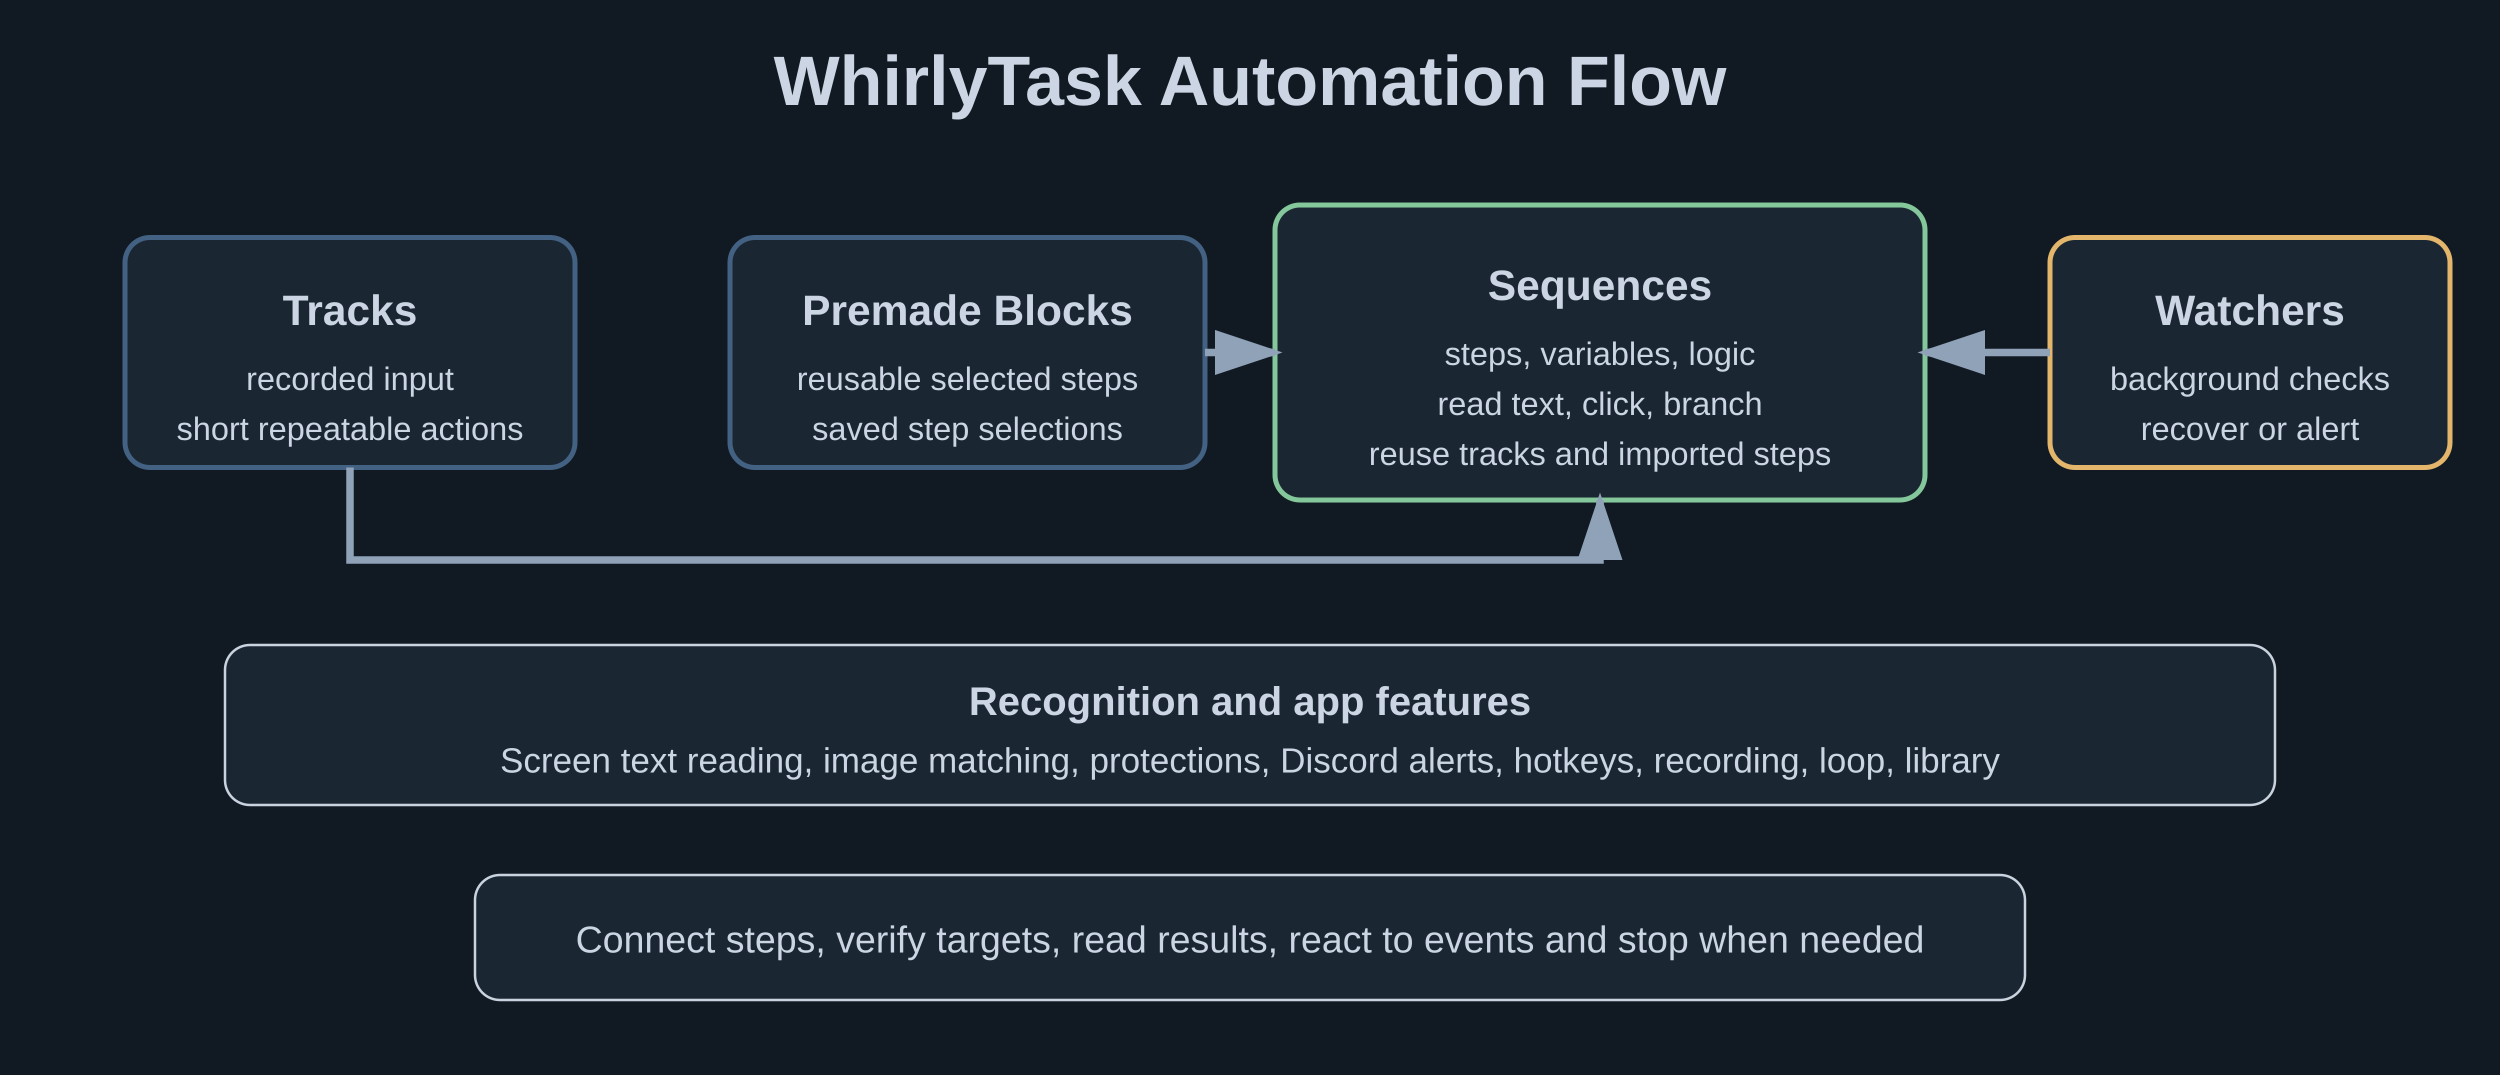
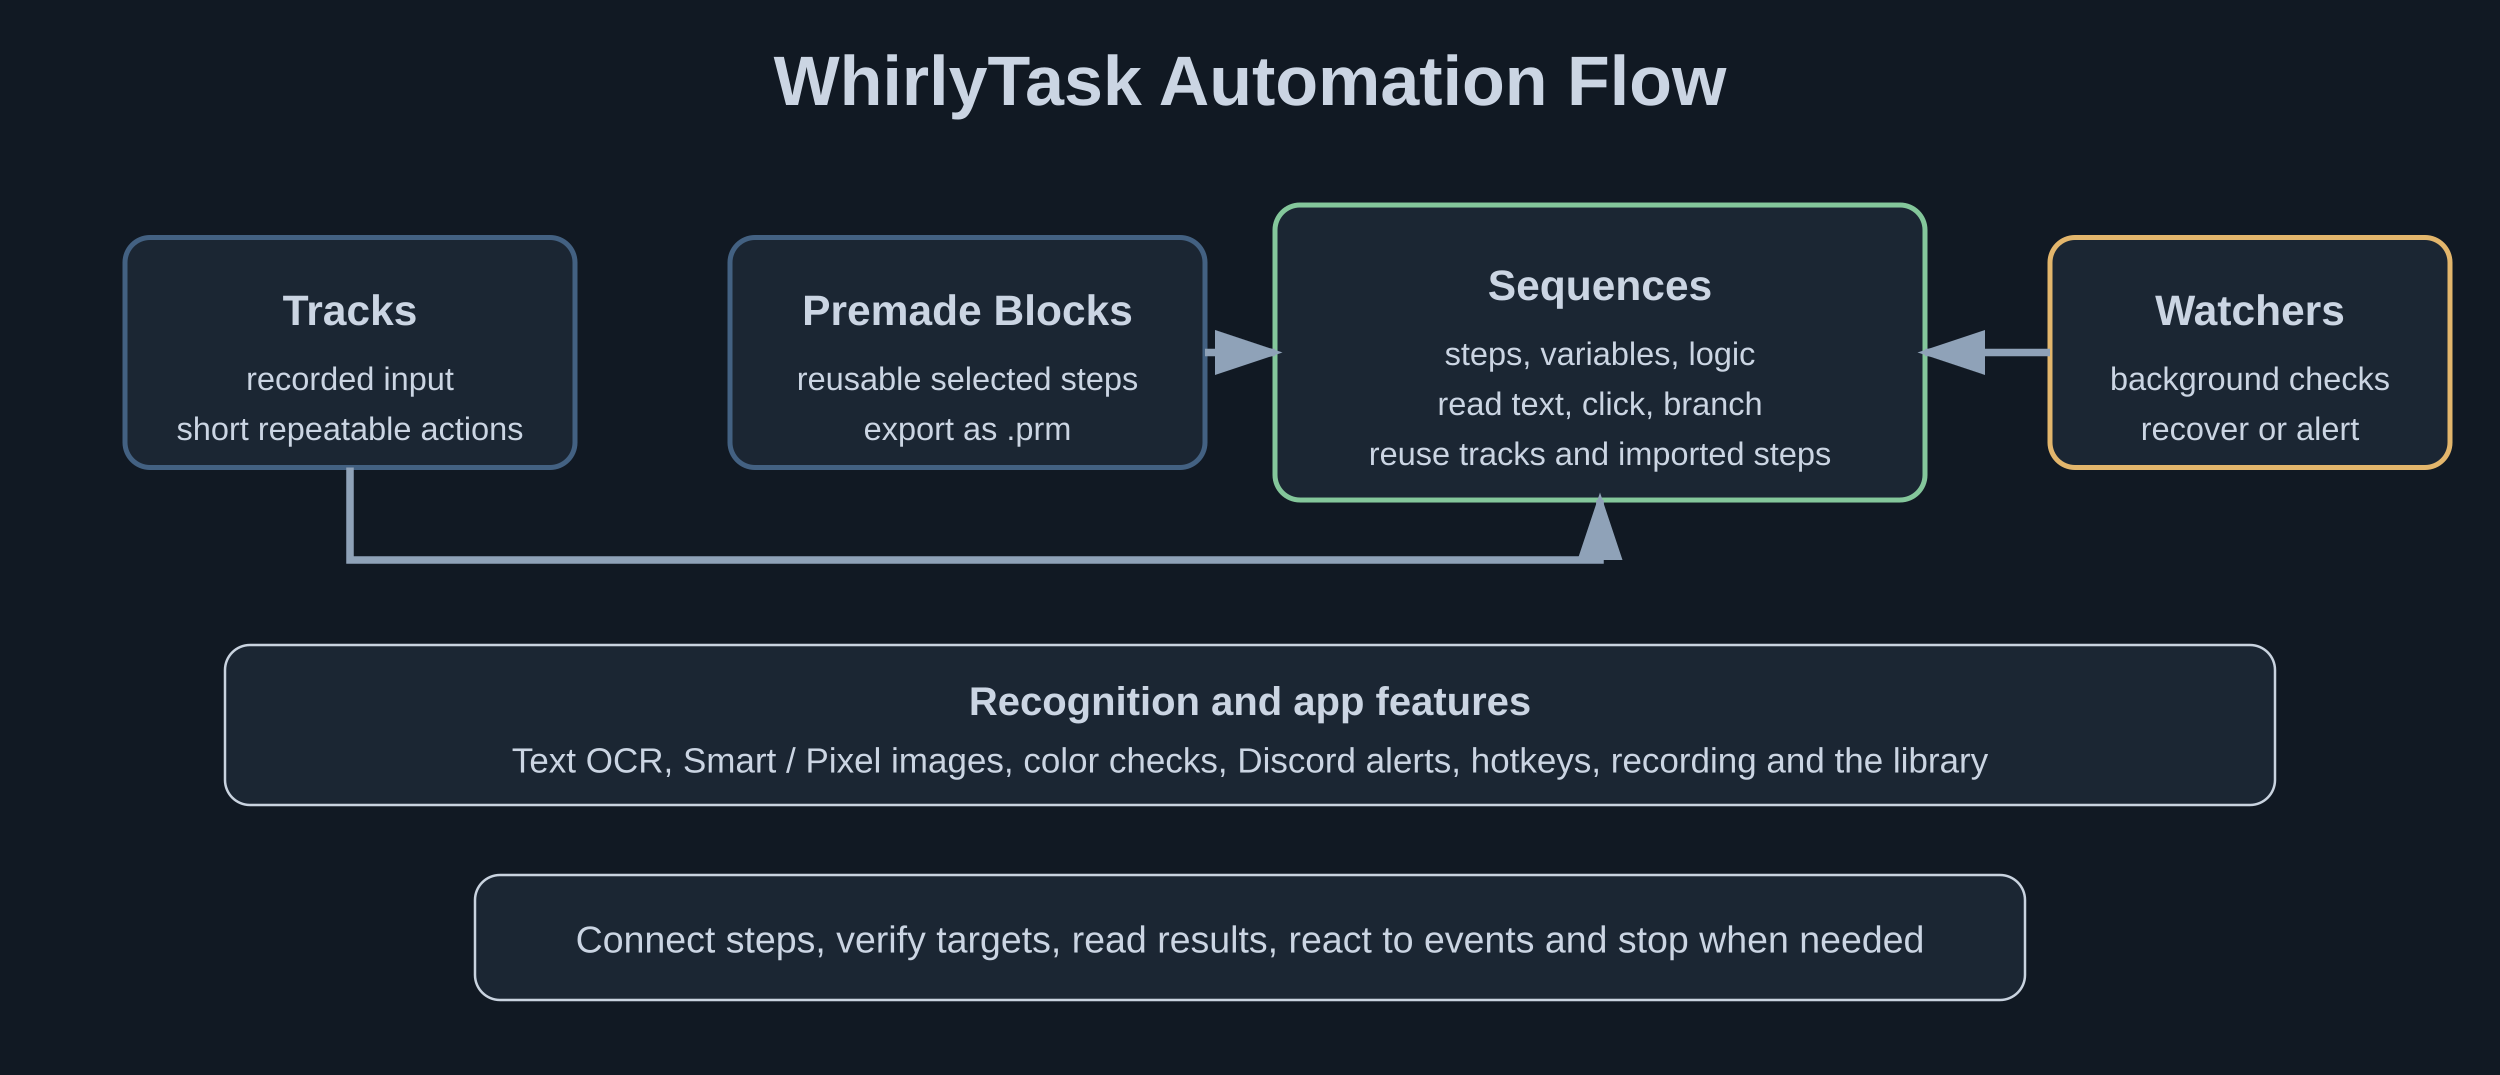
<svg xmlns="http://www.w3.org/2000/svg" width="1000" height="430" viewBox="0 0 1000 430" role="img" aria-label="WhirlyTask flow overview">
  <rect width="1000" height="430" fill="#111923" />
  <text x="500" y="42" text-anchor="middle" font-family="Segoe UI, Arial" font-size="28" font-weight="700" fill="#cbd5e3">WhirlyTask Automation Flow</text>
  <g font-family="Segoe UI, Arial" fill="#cbd5e3">
    <rect x="50" y="95" width="180" height="92" rx="10" fill="#1b2633" stroke="#436182" stroke-width="2" />
    <text x="140" y="130" text-anchor="middle" font-size="17" font-weight="700">Tracks</text>
    <text x="140" y="156" text-anchor="middle" font-size="13">recorded input</text>
    <text x="140" y="176" text-anchor="middle" font-size="13">short repeatable actions</text>
    <rect x="292" y="95" width="190" height="92" rx="10" fill="#1b2633" stroke="#436182" stroke-width="2" />
    <text x="387" y="130" text-anchor="middle" font-size="17" font-weight="700">Premade Blocks</text>
    <text x="387" y="156" text-anchor="middle" font-size="13">reusable selected steps</text>
-     <text x="387" y="176" text-anchor="middle" font-size="13">saved step selections</text>
+     <text x="387" y="176" text-anchor="middle" font-size="13">export as .prm</text>
    <rect x="510" y="82" width="260" height="118" rx="10" fill="#1b2633" stroke="#84c79b" stroke-width="2" />
    <text x="640" y="120" text-anchor="middle" font-size="17" font-weight="700">Sequences</text>
    <text x="640" y="146" text-anchor="middle" font-size="13">steps, variables, logic</text>
    <text x="640" y="166" text-anchor="middle" font-size="13">read text, click, branch</text>
    <text x="640" y="186" text-anchor="middle" font-size="13">reuse tracks and imported steps</text>
    <rect x="820" y="95" width="160" height="92" rx="10" fill="#1b2633" stroke="#e3b66c" stroke-width="2" />
    <text x="900" y="130" text-anchor="middle" font-size="17" font-weight="700">Watchers</text>
    <text x="900" y="156" text-anchor="middle" font-size="13">background checks</text>
    <text x="900" y="176" text-anchor="middle" font-size="13">recover or alert</text>
    <path d="M140 187 V224 H640 V200" fill="none" stroke="#8fa2b8" stroke-width="3" marker-end="url(#arrow)" />
    <path d="M482 141 H510" stroke="#8fa2b8" stroke-width="3" marker-end="url(#arrow)" />
    <path d="M820 141 H770" stroke="#8fa2b8" stroke-width="3" marker-end="url(#arrow)" />
    <rect x="90" y="258" width="820" height="64" rx="10" fill="#1b2633" stroke="#c9d3df" />
    <text x="500" y="286" text-anchor="middle" font-size="16" font-weight="700">Recognition and app features</text>
-     <text x="500" y="309" text-anchor="middle" font-size="14">Screen text reading, image matching, protections, Discord alerts, hotkeys, recording, loop, library</text>
+     <text x="500" y="309" text-anchor="middle" font-size="14">Text OCR, Smart / Pixel images, color checks, Discord alerts, hotkeys, recording and the library</text>
    <rect x="190" y="350" width="620" height="50" rx="10" fill="#1b2633" stroke="#c9d3df" />
    <text x="500" y="381" text-anchor="middle" font-size="15">Connect steps, verify targets, read results, react to events and stop when needed</text>
  </g>
  <defs>
    <marker id="arrow" markerWidth="10" markerHeight="10" refX="8" refY="3" orient="auto" markerUnits="strokeWidth">
      <path d="M0,0 L0,6 L9,3 z" fill="#8fa2b8" />
    </marker>
  </defs>
</svg>
